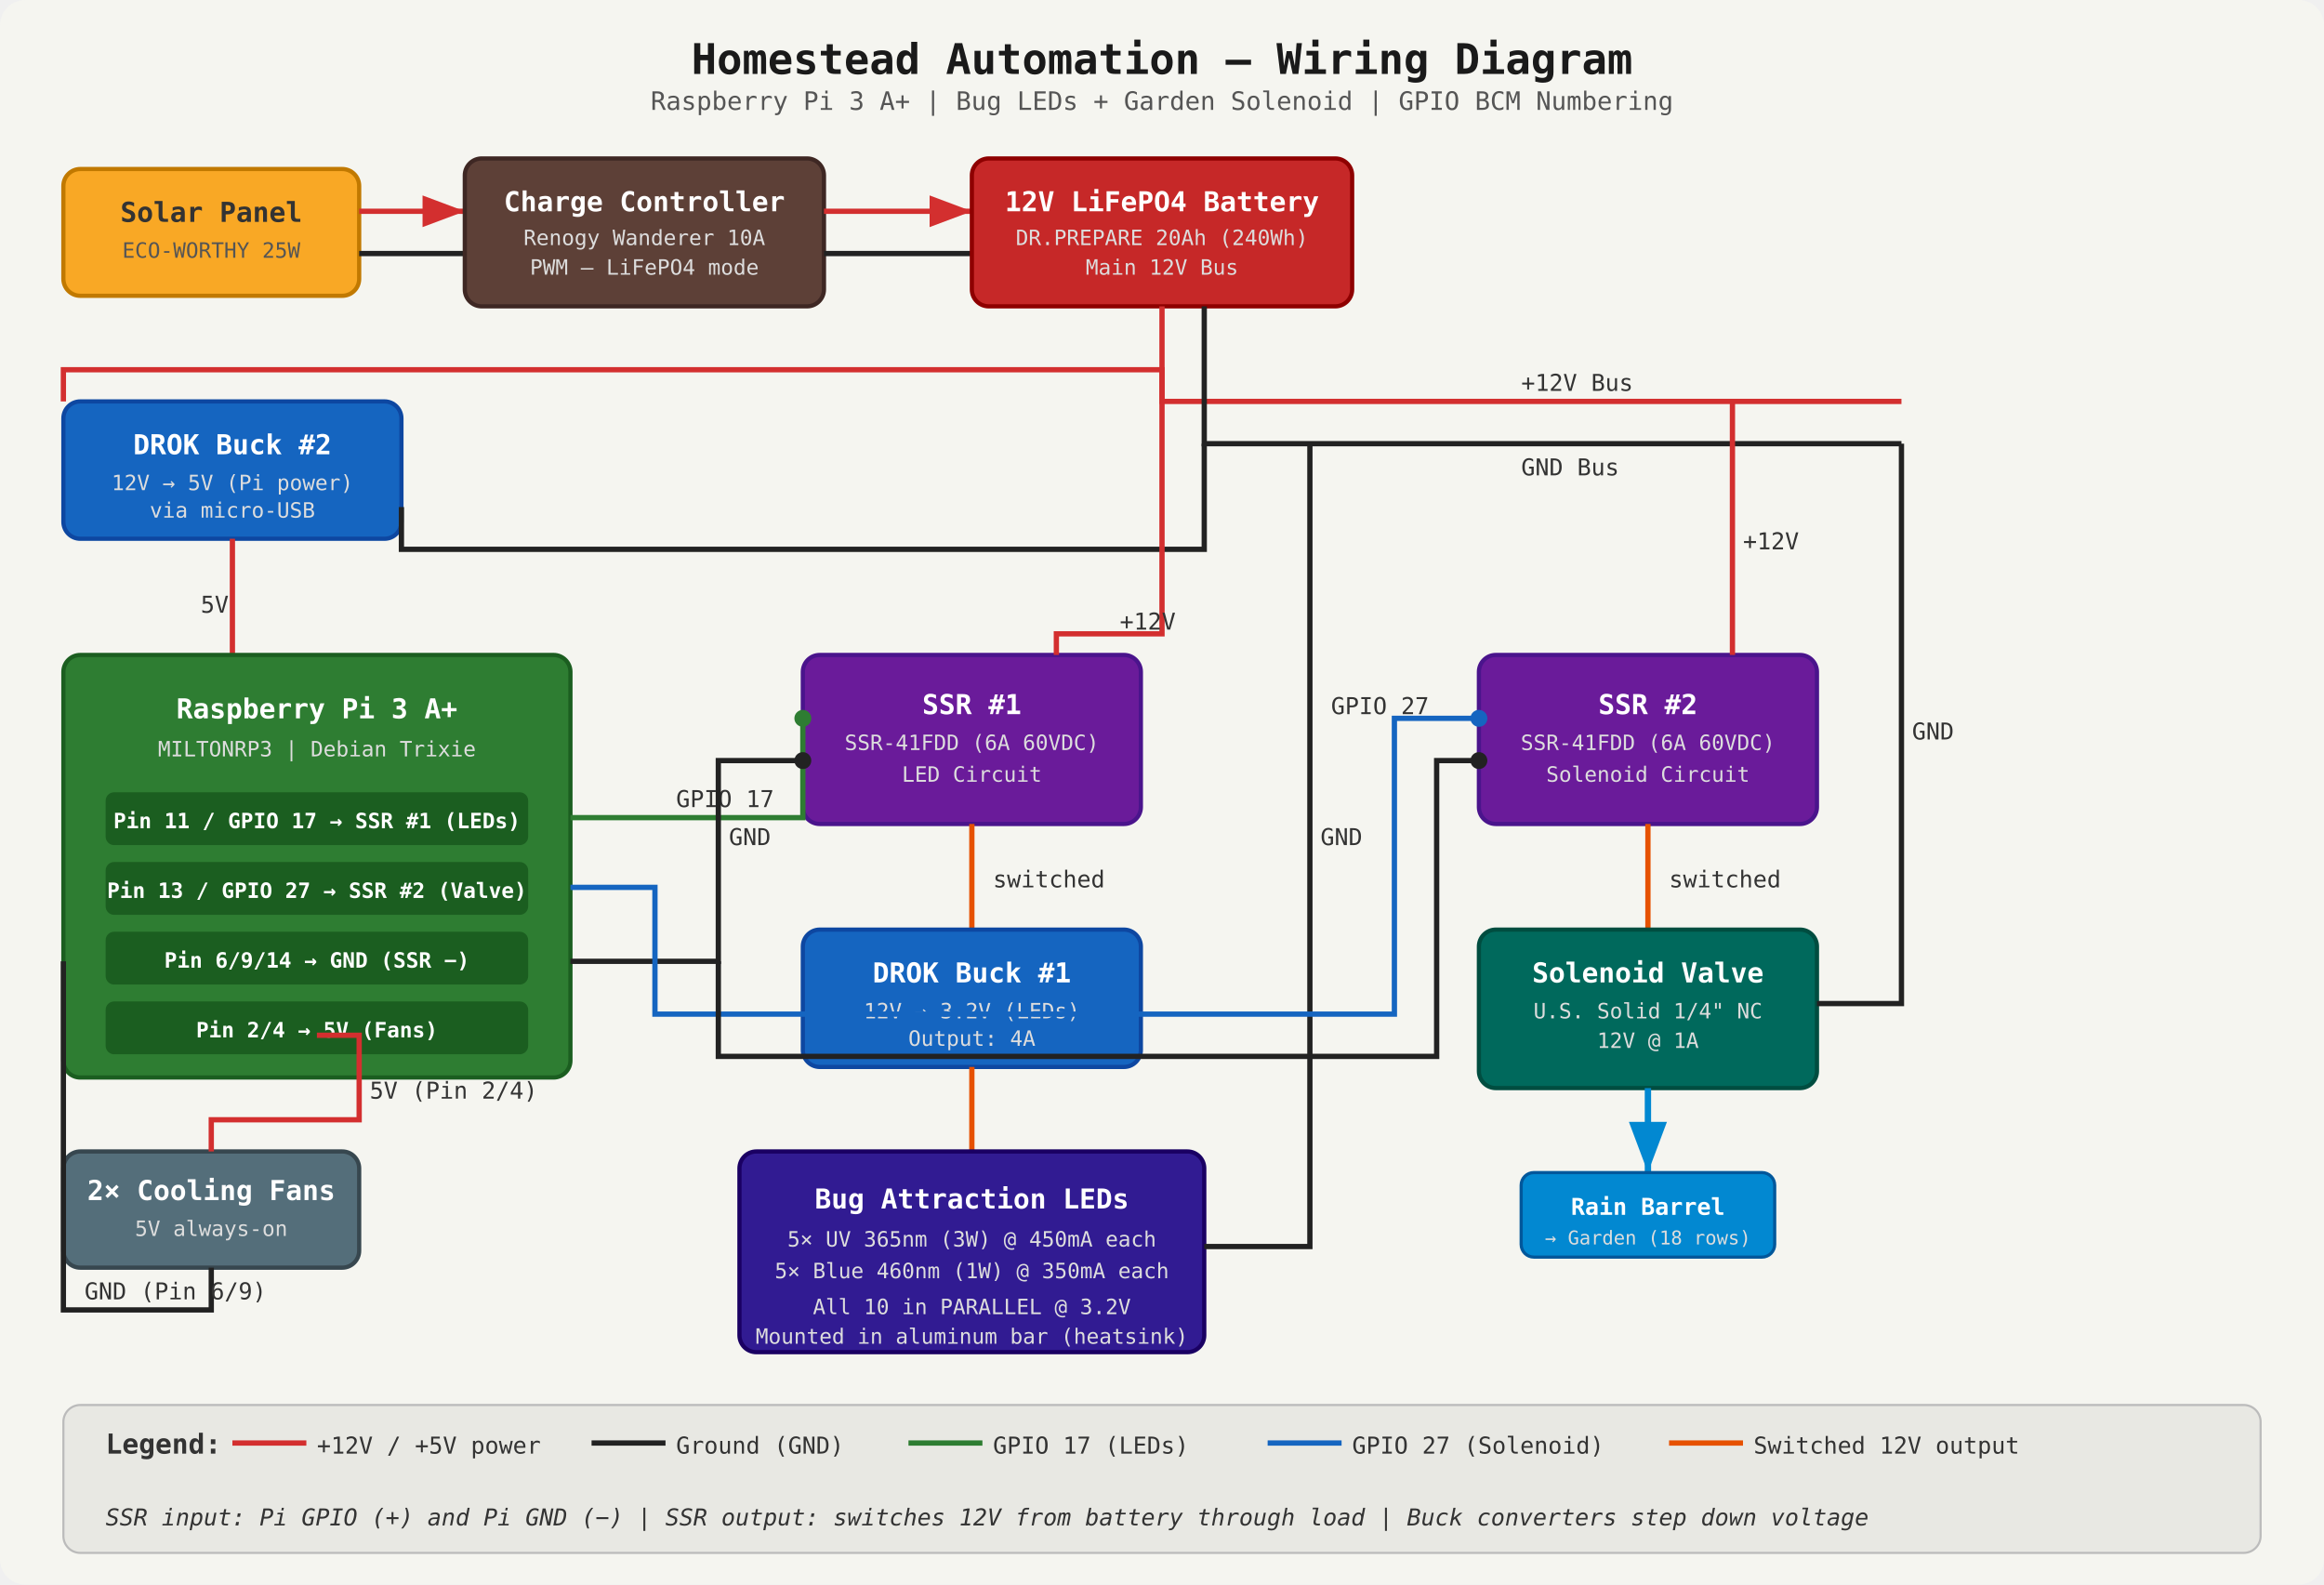
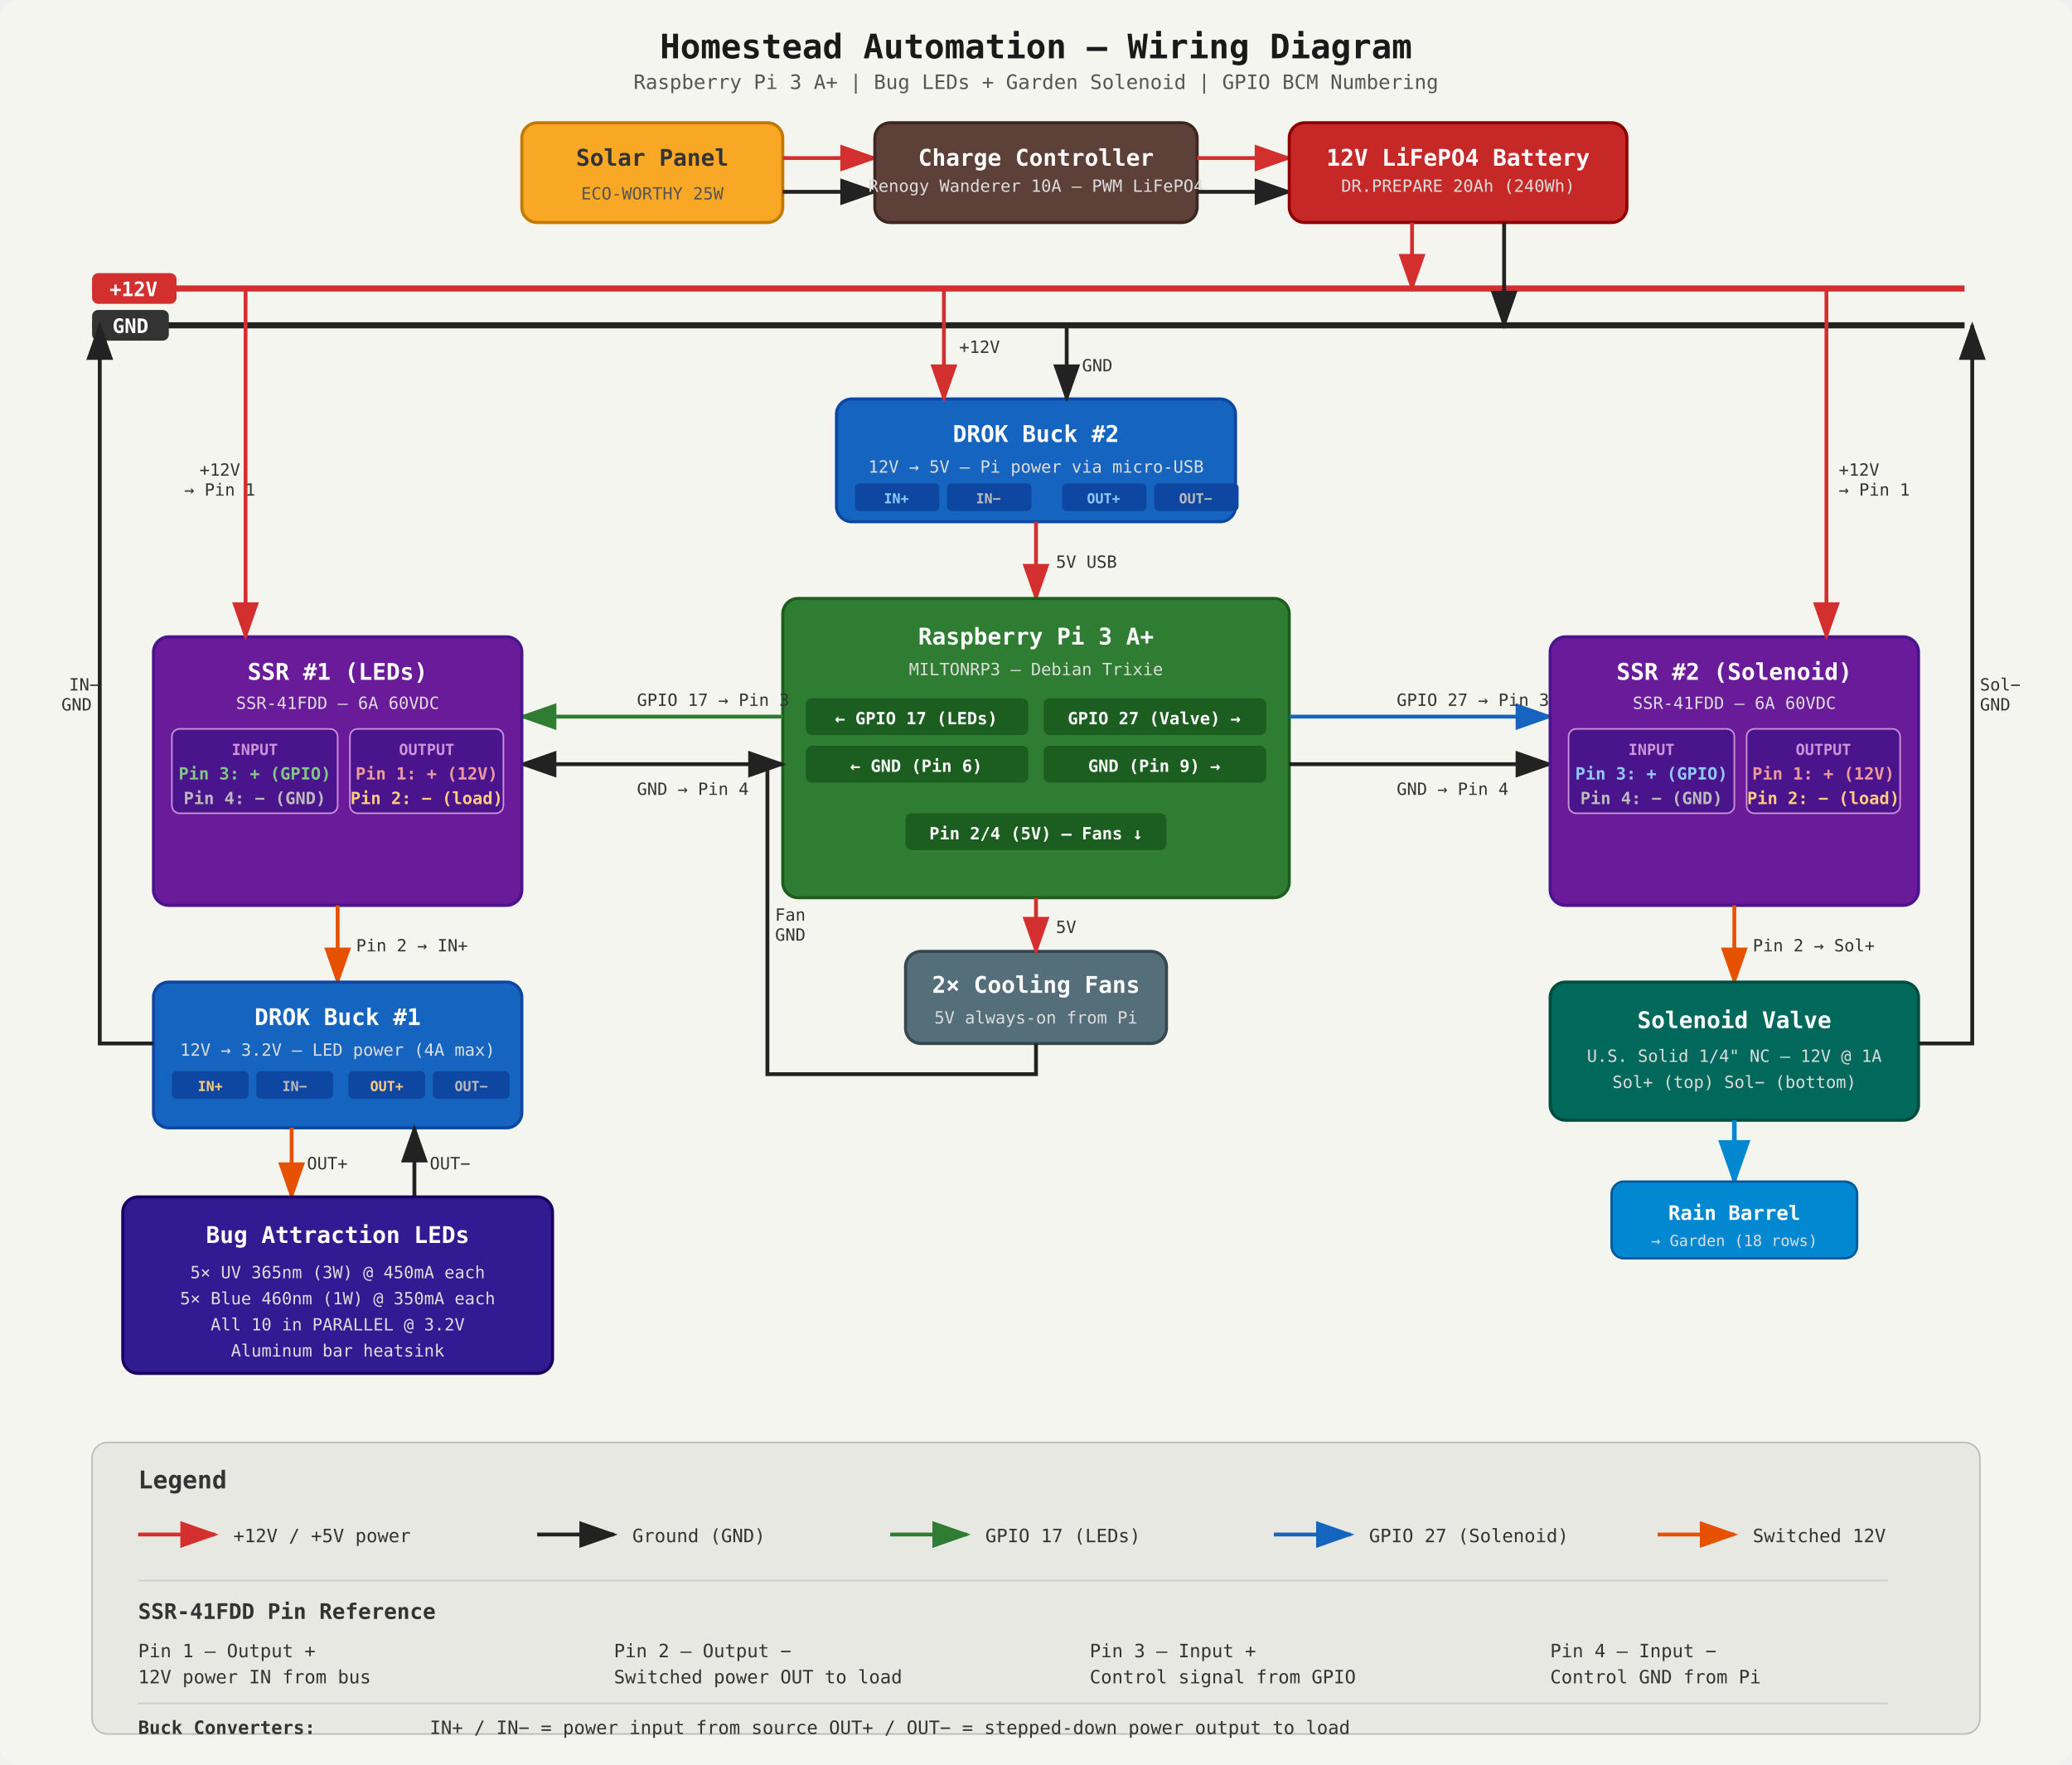
- <svg xmlns="http://www.w3.org/2000/svg" viewBox="0 0 1100 750" font-family="monospace" font-size="13">
+ <svg xmlns="http://www.w3.org/2000/svg" viewBox="0 0 1350 1150" font-family="monospace" font-size="13">
  <style>
-     .title { font-size: 20px; font-weight: bold; fill: #1a1a1a; }
-     .subtitle { font-size: 12px; fill: #555; }
-     .box { stroke-width: 2; rx: 8; ry: 8; }
+     .title { font-size: 22px; font-weight: bold; fill: #1a1a1a; }
+     .subtitle { font-size: 13px; fill: #555; }
+     .box { stroke-width: 2; rx: 10; ry: 10; }
    .wire-red { stroke: #d32f2f; stroke-width: 2.5; fill: none; }
    .wire-black { stroke: #222; stroke-width: 2.5; fill: none; }
    .wire-green { stroke: #2e7d32; stroke-width: 2.5; fill: none; }
    .wire-blue { stroke: #1565c0; stroke-width: 2.5; fill: none; }
    .wire-orange { stroke: #e65100; stroke-width: 2.5; fill: none; }
-     .wire-yellow { stroke: #f9a825; stroke-width: 2; fill: none; stroke-dasharray: 6,3; }
    .label { font-size: 11px; fill: #333; }
-     .pin-label { font-size: 10px; fill: #fff; font-weight: bold; }
-     .component-label { font-size: 13px; font-weight: bold; fill: #fff; }
-     .component-detail { font-size: 10px; fill: #ddd; }
-     .legend { font-size: 11px; fill: #333; }
+     .component-label { font-size: 15px; font-weight: bold; fill: #fff; }
+     .component-detail { font-size: 11px; fill: #ddd; }
+     .pin-label { font-size: 11px; fill: #fff; font-weight: bold; }
+     .pin-num { font-size: 11px; font-weight: bold; }
+     .legend { font-size: 12px; fill: #333; }
+     .bus-label { font-size: 13px; font-weight: bold; }
  </style>
-   <rect width="1100" height="750" fill="#f5f5f0" rx="12" />
-   <text x="550" y="35" text-anchor="middle" class="title">Homestead Automation — Wiring Diagram</text>
-   <text x="550" y="52" text-anchor="middle" class="subtitle">Raspberry Pi 3 A+ | Bug LEDs + Garden Solenoid | GPIO BCM Numbering</text>
-   <rect x="30" y="80" width="140" height="60" class="box" fill="#f9a825" stroke="#c17900" />
-   <text x="100" y="105" text-anchor="middle" font-size="13" font-weight="bold" fill="#333">Solar Panel</text>
-   <text x="100" y="122" text-anchor="middle" font-size="10" fill="#555">ECO-WORTHY 25W</text>
-   <line x1="170" y1="100" x2="220" y2="100" class="wire-red" marker-end="url(#arrowRed)" />
-   <line x1="170" y1="120" x2="220" y2="120" class="wire-black" />
-   <rect x="220" y="75" width="170" height="70" class="box" fill="#5d4037" stroke="#3e2723" />
-   <text x="305" y="100" text-anchor="middle" class="component-label">Charge Controller</text>
-   <text x="305" y="116" text-anchor="middle" class="component-detail">Renogy Wanderer 10A</text>
-   <text x="305" y="130" text-anchor="middle" class="component-detail">PWM — LiFePO4 mode</text>
-   <line x1="390" y1="100" x2="460" y2="100" class="wire-red" marker-end="url(#arrowRed)" />
-   <line x1="390" y1="120" x2="460" y2="120" class="wire-black" />
-   <rect x="460" y="75" width="180" height="70" class="box" fill="#c62828" stroke="#8e0000" />
-   <text x="550" y="100" text-anchor="middle" class="component-label">12V LiFePO4 Battery</text>
-   <text x="550" y="116" text-anchor="middle" class="component-detail">DR.PREPARE 20Ah (240Wh)</text>
-   <text x="550" y="130" text-anchor="middle" class="component-detail">Main 12V Bus</text>
-   <path d="M 550 145 L 550 190 L 900 190" class="wire-red" />
-   <text x="720" y="185" class="label" fill="#d32f2f">+12V Bus</text>
-   <path d="M 570 145 L 570 210 L 900 210" class="wire-black" />
-   <text x="720" y="225" class="label" fill="#222">GND Bus</text>
-   <rect x="30" y="190" width="160" height="65" class="box" fill="#1565c0" stroke="#0d47a1" />
-   <text x="110" y="215" text-anchor="middle" class="component-label">DROK Buck #2</text>
-   <text x="110" y="232" text-anchor="middle" class="component-detail">12V → 5V (Pi power)</text>
-   <text x="110" y="245" text-anchor="middle" class="component-detail">via micro-USB</text>
-   <path d="M 550 190 L 550 175 L 30 175 L 30 190" class="wire-red" />
-   <path d="M 570 210 L 570 260 L 190 260 L 190 240" class="wire-black" />
-   <path d="M 110 255 L 110 310" class="wire-red" />
-   <text x="95" y="290" class="label" fill="#d32f2f">5V</text>
-   <rect x="30" y="310" width="240" height="200" class="box" fill="#2e7d32" stroke="#1b5e20" />
-   <text x="150" y="340" text-anchor="middle" class="component-label" font-size="15">Raspberry Pi 3 A+</text>
-   <text x="150" y="358" text-anchor="middle" class="component-detail">MILTONRP3 | Debian Trixie</text>
-   <rect x="50" y="375" width="200" height="25" rx="4" fill="#1b5e20" />
-   <text x="150" y="392" text-anchor="middle" class="pin-label">Pin 11 / GPIO 17 → SSR #1 (LEDs)</text>
-   <rect x="50" y="408" width="200" height="25" rx="4" fill="#1b5e20" />
-   <text x="150" y="425" text-anchor="middle" class="pin-label">Pin 13 / GPIO 27 → SSR #2 (Valve)</text>
-   <rect x="50" y="441" width="200" height="25" rx="4" fill="#1b5e20" />
-   <text x="150" y="458" text-anchor="middle" class="pin-label">Pin 6/9/14 → GND (SSR −)</text>
-   <rect x="50" y="474" width="200" height="25" rx="4" fill="#1b5e20" />
-   <text x="150" y="491" text-anchor="middle" class="pin-label">Pin 2/4 → 5V (Fans)</text>
-   <rect x="380" y="310" width="160" height="80" class="box" fill="#6a1b9a" stroke="#4a148c" />
-   <text x="460" y="338" text-anchor="middle" class="component-label">SSR #1</text>
-   <text x="460" y="355" text-anchor="middle" class="component-detail">SSR-41FDD (6A 60VDC)</text>
-   <text x="460" y="370" text-anchor="middle" class="component-detail">LED Circuit</text>
-   <path d="M 270 387 L 380 387 L 380 340" class="wire-green" />
-   <text x="320" y="382" class="label" fill="#2e7d32">GPIO 17</text>
-   <circle cx="380" cy="340" r="4" fill="#2e7d32" />
-   <path d="M 270 455 L 340 455 L 340 360 L 380 360" class="wire-black" />
-   <circle cx="380" cy="360" r="4" fill="#222" />
-   <text x="345" y="400" class="label" fill="#222">GND</text>
-   <path d="M 550 190 L 550 300 L 500 300 L 500 310" class="wire-red" />
-   <text x="530" y="298" class="label" fill="#d32f2f">+12V</text>
-   <path d="M 460 390 L 460 440" class="wire-orange" />
-   <text x="470" y="420" class="label" fill="#e65100">switched</text>
-   <rect x="380" y="440" width="160" height="65" class="box" fill="#1565c0" stroke="#0d47a1" />
-   <text x="460" y="465" text-anchor="middle" class="component-label">DROK Buck #1</text>
-   <text x="460" y="482" text-anchor="middle" class="component-detail">12V → 3.2V (LEDs)</text>
-   <text x="460" y="495" text-anchor="middle" class="component-detail">Output: 4A</text>
-   <path d="M 460 505 L 460 545" class="wire-orange" />
-   <rect x="350" y="545" width="220" height="95" class="box" fill="#311b92" stroke="#1a0063" />
-   <text x="460" y="572" text-anchor="middle" class="component-label">Bug Attraction LEDs</text>
-   <text x="460" y="590" text-anchor="middle" class="component-detail">5× UV 365nm (3W) @ 450mA each</text>
-   <text x="460" y="605" text-anchor="middle" class="component-detail">5× Blue 460nm (1W) @ 350mA each</text>
-   <text x="460" y="622" text-anchor="middle" class="component-detail">All 10 in PARALLEL @ 3.2V</text>
-   <text x="460" y="636" text-anchor="middle" class="component-detail">Mounted in aluminum bar (heatsink)</text>
-   <path d="M 570 590 L 620 590 L 620 210" class="wire-black" />
-   <text x="625" y="400" class="label" fill="#222">GND</text>
-   <rect x="700" y="310" width="160" height="80" class="box" fill="#6a1b9a" stroke="#4a148c" />
-   <text x="780" y="338" text-anchor="middle" class="component-label">SSR #2</text>
-   <text x="780" y="355" text-anchor="middle" class="component-detail">SSR-41FDD (6A 60VDC)</text>
-   <text x="780" y="370" text-anchor="middle" class="component-detail">Solenoid Circuit</text>
-   <path d="M 270 420 L 310 420 L 310 480 L 660 480 L 660 340 L 700 340" class="wire-blue" />
-   <text x="630" y="338" class="label" fill="#1565c0">GPIO 27</text>
-   <circle cx="700" cy="340" r="4" fill="#1565c0" />
-   <path d="M 340 455 L 340 500 L 680 500 L 680 360 L 700 360" class="wire-black" />
-   <circle cx="700" cy="360" r="4" fill="#222" />
-   <path d="M 820 190 L 820 310" class="wire-red" />
-   <text x="825" y="260" class="label" fill="#d32f2f">+12V</text>
-   <path d="M 780 390 L 780 440" class="wire-orange" />
-   <text x="790" y="420" class="label" fill="#e65100">switched</text>
-   <rect x="700" y="440" width="160" height="75" class="box" fill="#00695c" stroke="#004d40" />
-   <text x="780" y="465" text-anchor="middle" class="component-label">Solenoid Valve</text>
-   <text x="780" y="482" text-anchor="middle" class="component-detail">U.S. Solid 1/4" NC</text>
-   <text x="780" y="496" text-anchor="middle" class="component-detail">12V @ 1A</text>
-   <path d="M 860 475 L 900 475 L 900 210" class="wire-black" />
-   <text x="905" y="350" class="label" fill="#222">GND</text>
-   <path d="M 780 515 L 780 555" stroke="#0288d1" stroke-width="3" fill="none" marker-end="url(#arrowWater)" />
-   <rect x="720" y="555" width="120" height="40" rx="6" fill="#0288d1" stroke="#01579b" stroke-width="1.5" />
-   <text x="780" y="575" text-anchor="middle" font-size="11" font-weight="bold" fill="#fff">Rain Barrel</text>
-   <text x="780" y="589" text-anchor="middle" font-size="9" fill="#ddd">→ Garden (18 rows)</text>
-   <rect x="30" y="545" width="140" height="55" class="box" fill="#546e7a" stroke="#37474f" />
-   <text x="100" y="568" text-anchor="middle" class="component-label">2× Cooling Fans</text>
-   <text x="100" y="585" text-anchor="middle" class="component-detail">5V always-on</text>
-   <path d="M 150 490 L 170 490 L 170 530 L 100 530 L 100 545" class="wire-red" />
-   <text x="175" y="520" class="label" fill="#d32f2f">5V (Pin 2/4)</text>
-   <path d="M 100 600 L 100 620 L 30 620 L 30 455" class="wire-black" />
-   <text x="40" y="615" class="label" fill="#222">GND (Pin 6/9)</text>
-   <rect x="30" y="665" width="1040" height="70" rx="8" fill="#e8e8e3" stroke="#bbb" stroke-width="1" />
-   <text x="50" y="688" font-size="13" font-weight="bold" fill="#333">Legend:</text>
-   <line x1="110" y1="683" x2="145" y2="683" class="wire-red" />
-   <text x="150" y="688" class="legend">+12V / +5V power</text>
-   <line x1="280" y1="683" x2="315" y2="683" class="wire-black" />
-   <text x="320" y="688" class="legend">Ground (GND)</text>
-   <line x1="430" y1="683" x2="465" y2="683" class="wire-green" />
-   <text x="470" y="688" class="legend">GPIO 17 (LEDs)</text>
-   <line x1="600" y1="683" x2="635" y2="683" class="wire-blue" />
-   <text x="640" y="688" class="legend">GPIO 27 (Solenoid)</text>
-   <line x1="790" y1="683" x2="825" y2="683" class="wire-orange" />
-   <text x="830" y="688" class="legend">Switched 12V output</text>
-   <text x="50" y="722" class="legend" font-style="italic">SSR input: Pi GPIO (+) and Pi GND (−) | SSR output: switches 12V from battery through load | Buck converters step down voltage</text>
  <defs>
-     <marker id="arrowRed" markerWidth="8" markerHeight="6" refX="8" refY="3" orient="auto">
-       <path d="M0,0 L8,3 L0,6" fill="#d32f2f" />
-     </marker>
-     <marker id="arrowWater" markerWidth="8" markerHeight="6" refX="8" refY="3" orient="auto">
-       <path d="M0,0 L8,3 L0,6" fill="#0288d1" />
+     <marker id="aRed" markerWidth="10" markerHeight="7" refX="9" refY="3.5" orient="auto">
+       <path d="M0,0 L10,3.5 L0,7" fill="#d32f2f" />
+     </marker>
+     <marker id="aBlack" markerWidth="10" markerHeight="7" refX="9" refY="3.5" orient="auto">
+       <path d="M0,0 L10,3.5 L0,7" fill="#222" />
+     </marker>
+     <marker id="aGreen" markerWidth="10" markerHeight="7" refX="9" refY="3.5" orient="auto">
+       <path d="M0,0 L10,3.5 L0,7" fill="#2e7d32" />
+     </marker>
+     <marker id="aBlue" markerWidth="10" markerHeight="7" refX="9" refY="3.5" orient="auto">
+       <path d="M0,0 L10,3.5 L0,7" fill="#1565c0" />
+     </marker>
+     <marker id="aOrange" markerWidth="10" markerHeight="7" refX="9" refY="3.5" orient="auto">
+       <path d="M0,0 L10,3.5 L0,7" fill="#e65100" />
+     </marker>
+     <marker id="aWater" markerWidth="10" markerHeight="7" refX="9" refY="3.5" orient="auto">
+       <path d="M0,0 L10,3.5 L0,7" fill="#0288d1" />
    </marker>
  </defs>
+   <rect width="1350" height="1150" fill="#f5f5f0" rx="12" />
+   <text x="675" y="38" text-anchor="middle" class="title">Homestead Automation — Wiring Diagram</text>
+   <text x="675" y="58" text-anchor="middle" class="subtitle">Raspberry Pi 3 A+ | Bug LEDs + Garden Solenoid | GPIO BCM Numbering</text>
+   <rect x="340" y="80" width="170" height="65" class="box" fill="#f9a825" stroke="#c17900" />
+   <text x="425" y="108" text-anchor="middle" font-size="15" font-weight="bold" fill="#333">Solar Panel</text>
+   <text x="425" y="130" text-anchor="middle" font-size="11" fill="#555">ECO-WORTHY 25W</text>
+   <line x1="510" y1="103" x2="570" y2="103" class="wire-red" marker-end="url(#aRed)" />
+   <line x1="510" y1="125" x2="570" y2="125" class="wire-black" marker-end="url(#aBlack)" />
+   <rect x="570" y="80" width="210" height="65" class="box" fill="#5d4037" stroke="#3e2723" />
+   <text x="675" y="108" text-anchor="middle" class="component-label">Charge Controller</text>
+   <text x="675" y="125" text-anchor="middle" class="component-detail">Renogy Wanderer 10A — PWM LiFePO4</text>
+   <line x1="780" y1="103" x2="840" y2="103" class="wire-red" marker-end="url(#aRed)" />
+   <line x1="780" y1="125" x2="840" y2="125" class="wire-black" marker-end="url(#aBlack)" />
+   <rect x="840" y="80" width="220" height="65" class="box" fill="#c62828" stroke="#8e0000" />
+   <text x="950" y="108" text-anchor="middle" class="component-label">12V LiFePO4 Battery</text>
+   <text x="950" y="125" text-anchor="middle" class="component-detail">DR.PREPARE 20Ah (240Wh)</text>
+   <line x1="60" y1="188" x2="1280" y2="188" stroke="#d32f2f" stroke-width="4" />
+   <rect x="60" y="178" width="55" height="20" rx="4" fill="#d32f2f" />
+   <text x="87" y="193" text-anchor="middle" class="bus-label" fill="#fff">+12V</text>
+   <line x1="60" y1="212" x2="1280" y2="212" stroke="#222" stroke-width="4" />
+   <rect x="60" y="202" width="50" height="20" rx="4" fill="#333" />
+   <text x="85" y="217" text-anchor="middle" class="bus-label" fill="#fff">GND</text>
+   <path d="M 920 145 L 920 188" class="wire-red" marker-end="url(#aRed)" />
+   <path d="M 980 145 L 980 212" class="wire-black" marker-end="url(#aBlack)" />
+   <rect x="545" y="260" width="260" height="80" class="box" fill="#1565c0" stroke="#0d47a1" />
+   <text x="675" y="288" text-anchor="middle" class="component-label">DROK Buck #2</text>
+   <text x="675" y="308" text-anchor="middle" class="component-detail">12V → 5V — Pi power via micro-USB</text>
+   <rect x="557" y="315" width="55" height="18" rx="3" fill="#0d47a1" />
+   <text x="584" y="328" text-anchor="middle" font-size="9" font-weight="bold" fill="#90caf9">IN+</text>
+   <rect x="617" y="315" width="55" height="18" rx="3" fill="#0d47a1" />
+   <text x="644" y="328" text-anchor="middle" font-size="9" font-weight="bold" fill="#bbb">IN−</text>
+   <rect x="692" y="315" width="55" height="18" rx="3" fill="#0d47a1" />
+   <text x="719" y="328" text-anchor="middle" font-size="9" font-weight="bold" fill="#90caf9">OUT+</text>
+   <rect x="752" y="315" width="55" height="18" rx="3" fill="#0d47a1" />
+   <text x="779" y="328" text-anchor="middle" font-size="9" font-weight="bold" fill="#bbb">OUT−</text>
+   <path d="M 615 188 L 615 260" class="wire-red" marker-end="url(#aRed)" />
+   <text x="625" y="230" class="label" fill="#d32f2f">+12V</text>
+   <path d="M 695 212 L 695 260" class="wire-black" marker-end="url(#aBlack)" />
+   <text x="705" y="242" class="label" fill="#222">GND</text>
+   <path d="M 675 340 L 675 390" class="wire-red" marker-end="url(#aRed)" />
+   <text x="688" y="370" class="label" fill="#d32f2f">5V USB</text>
+   <rect x="510" y="390" width="330" height="195" class="box" fill="#2e7d32" stroke="#1b5e20" />
+   <text x="675" y="420" text-anchor="middle" class="component-label" font-size="17">Raspberry Pi 3 A+</text>
+   <text x="675" y="440" text-anchor="middle" class="component-detail" font-size="12">MILTONRP3 — Debian Trixie</text>
+   <rect x="525" y="455" width="145" height="24" rx="4" fill="#1b5e20" />
+   <text x="597" y="472" text-anchor="middle" class="pin-label">← GPIO 17 (LEDs)</text>
+   <rect x="525" y="486" width="145" height="24" rx="4" fill="#1b5e20" />
+   <text x="597" y="503" text-anchor="middle" class="pin-label">← GND (Pin 6)</text>
+   <rect x="680" y="455" width="145" height="24" rx="4" fill="#1b5e20" />
+   <text x="752" y="472" text-anchor="middle" class="pin-label">GPIO 27 (Valve) →</text>
+   <rect x="680" y="486" width="145" height="24" rx="4" fill="#1b5e20" />
+   <text x="752" y="503" text-anchor="middle" class="pin-label">GND (Pin 9) →</text>
+   <rect x="590" y="530" width="170" height="24" rx="4" fill="#1b5e20" />
+   <text x="675" y="547" text-anchor="middle" class="pin-label">Pin 2/4 (5V) — Fans ↓</text>
+   <path d="M 510 467 L 340 467" class="wire-green" marker-end="url(#aGreen)" />
+   <text x="415" y="460" class="label" fill="#2e7d32">GPIO 17 → Pin 3</text>
+   <path d="M 510 498 L 340 498" class="wire-black" marker-end="url(#aBlack)" />
+   <text x="415" y="518" class="label" fill="#222">GND → Pin 4</text>
+   <path d="M 840 467 L 1010 467" class="wire-blue" marker-end="url(#aBlue)" />
+   <text x="910" y="460" class="label" fill="#1565c0">GPIO 27 → Pin 3</text>
+   <path d="M 840 498 L 1010 498" class="wire-black" marker-end="url(#aBlack)" />
+   <text x="910" y="518" class="label" fill="#222">GND → Pin 4</text>
+   <rect x="100" y="415" width="240" height="175" class="box" fill="#6a1b9a" stroke="#4a148c" />
+   <text x="220" y="443" text-anchor="middle" class="component-label">SSR #1 (LEDs)</text>
+   <text x="220" y="462" text-anchor="middle" class="component-detail">SSR-41FDD — 6A 60VDC</text>
+   <rect x="112" y="475" width="108" height="55" rx="5" fill="#4a148c" stroke="#ce93d8" stroke-width="1" />
+   <text x="166" y="492" text-anchor="middle" font-size="10" font-weight="bold" fill="#ce93d8">INPUT</text>
+   <text x="166" y="508" text-anchor="middle" class="pin-num" fill="#81c784">Pin 3: + (GPIO)</text>
+   <text x="166" y="524" text-anchor="middle" class="pin-num" fill="#bbb">Pin 4: − (GND)</text>
+   <rect x="228" y="475" width="100" height="55" rx="5" fill="#4a148c" stroke="#ce93d8" stroke-width="1" />
+   <text x="278" y="492" text-anchor="middle" font-size="10" font-weight="bold" fill="#ce93d8">OUTPUT</text>
+   <text x="278" y="508" text-anchor="middle" class="pin-num" fill="#ef9a9a">Pin 1: + (12V)</text>
+   <text x="278" y="524" text-anchor="middle" class="pin-num" fill="#ffcc80">Pin 2: − (load)</text>
+   <path d="M 160 188 L 160 415" class="wire-red" marker-end="url(#aRed)" />
+   <text x="130" y="310" class="label" fill="#d32f2f">+12V</text>
+   <text x="120" y="323" class="label" fill="#d32f2f">→ Pin 1</text>
+   <path d="M 220 590 L 220 640" class="wire-orange" marker-end="url(#aOrange)" />
+   <text x="232" y="620" class="label" fill="#e65100">Pin 2 → IN+</text>
+   <rect x="1010" y="415" width="240" height="175" class="box" fill="#6a1b9a" stroke="#4a148c" />
+   <text x="1130" y="443" text-anchor="middle" class="component-label">SSR #2 (Solenoid)</text>
+   <text x="1130" y="462" text-anchor="middle" class="component-detail">SSR-41FDD — 6A 60VDC</text>
+   <rect x="1022" y="475" width="108" height="55" rx="5" fill="#4a148c" stroke="#ce93d8" stroke-width="1" />
+   <text x="1076" y="492" text-anchor="middle" font-size="10" font-weight="bold" fill="#ce93d8">INPUT</text>
+   <text x="1076" y="508" text-anchor="middle" class="pin-num" fill="#90caf9">Pin 3: + (GPIO)</text>
+   <text x="1076" y="524" text-anchor="middle" class="pin-num" fill="#bbb">Pin 4: − (GND)</text>
+   <rect x="1138" y="475" width="100" height="55" rx="5" fill="#4a148c" stroke="#ce93d8" stroke-width="1" />
+   <text x="1188" y="492" text-anchor="middle" font-size="10" font-weight="bold" fill="#ce93d8">OUTPUT</text>
+   <text x="1188" y="508" text-anchor="middle" class="pin-num" fill="#ef9a9a">Pin 1: + (12V)</text>
+   <text x="1188" y="524" text-anchor="middle" class="pin-num" fill="#ffcc80">Pin 2: − (load)</text>
+   <path d="M 1190 188 L 1190 415" class="wire-red" marker-end="url(#aRed)" />
+   <text x="1198" y="310" class="label" fill="#d32f2f">+12V</text>
+   <text x="1198" y="323" class="label" fill="#d32f2f">→ Pin 1</text>
+   <path d="M 1130 590 L 1130 640" class="wire-orange" marker-end="url(#aOrange)" />
+   <text x="1142" y="620" class="label" fill="#e65100">Pin 2 → Sol+</text>
+   <rect x="100" y="640" width="240" height="95" class="box" fill="#1565c0" stroke="#0d47a1" />
+   <text x="220" y="668" text-anchor="middle" class="component-label">DROK Buck #1</text>
+   <text x="220" y="688" text-anchor="middle" class="component-detail">12V → 3.2V — LED power (4A max)</text>
+   <rect x="112" y="698" width="50" height="18" rx="3" fill="#0d47a1" />
+   <text x="137" y="711" text-anchor="middle" font-size="9" font-weight="bold" fill="#ffcc80">IN+</text>
+   <rect x="167" y="698" width="50" height="18" rx="3" fill="#0d47a1" />
+   <text x="192" y="711" text-anchor="middle" font-size="9" font-weight="bold" fill="#bbb">IN−</text>
+   <rect x="227" y="698" width="50" height="18" rx="3" fill="#0d47a1" />
+   <text x="252" y="711" text-anchor="middle" font-size="9" font-weight="bold" fill="#ffcc80">OUT+</text>
+   <rect x="282" y="698" width="50" height="18" rx="3" fill="#0d47a1" />
+   <text x="307" y="711" text-anchor="middle" font-size="9" font-weight="bold" fill="#bbb">OUT−</text>
+   <path d="M 100 680 L 65 680 L 65 212" class="wire-black" marker-end="url(#aBlack)" />
+   <text x="45" y="450" class="label" fill="#222">IN−</text>
+   <text x="40" y="463" class="label" fill="#222">GND</text>
+   <path d="M 190 735 L 190 780" class="wire-orange" marker-end="url(#aOrange)" />
+   <text x="200" y="762" class="label" fill="#e65100">OUT+</text>
+   <path d="M 270 780 L 270 735" class="wire-black" marker-end="url(#aBlack)" />
+   <text x="280" y="762" class="label" fill="#222">OUT−</text>
+   <rect x="80" y="780" width="280" height="115" class="box" fill="#311b92" stroke="#1a0063" />
+   <text x="220" y="810" text-anchor="middle" class="component-label">Bug Attraction LEDs</text>
+   <text x="220" y="833" text-anchor="middle" class="component-detail">5× UV 365nm (3W) @ 450mA each</text>
+   <text x="220" y="850" text-anchor="middle" class="component-detail">5× Blue 460nm (1W) @ 350mA each</text>
+   <text x="220" y="867" text-anchor="middle" class="component-detail">All 10 in PARALLEL @ 3.2V</text>
+   <text x="220" y="884" text-anchor="middle" class="component-detail">Aluminum bar heatsink</text>
+   <rect x="1010" y="640" width="240" height="90" class="box" fill="#00695c" stroke="#004d40" />
+   <text x="1130" y="670" text-anchor="middle" class="component-label">Solenoid Valve</text>
+   <text x="1130" y="692" text-anchor="middle" class="component-detail">U.S. Solid 1/4" NC — 12V @ 1A</text>
+   <text x="1130" y="709" text-anchor="middle" class="component-detail">Sol+ (top)    Sol− (bottom)</text>
+   <path d="M 1250 680 L 1285 680 L 1285 212" class="wire-black" marker-end="url(#aBlack)" />
+   <text x="1290" y="450" class="label" fill="#222">Sol−</text>
+   <text x="1290" y="463" class="label" fill="#222">GND</text>
+   <path d="M 1130 730 L 1130 770" stroke="#0288d1" stroke-width="3" fill="none" marker-end="url(#aWater)" />
+   <rect x="1050" y="770" width="160" height="50" rx="8" fill="#0288d1" stroke="#01579b" stroke-width="1.5" />
+   <text x="1130" y="795" text-anchor="middle" font-size="13" font-weight="bold" fill="#fff">Rain Barrel</text>
+   <text x="1130" y="812" text-anchor="middle" font-size="10" fill="#ddd">→ Garden (18 rows)</text>
+   <rect x="590" y="620" width="170" height="60" class="box" fill="#546e7a" stroke="#37474f" />
+   <text x="675" y="647" text-anchor="middle" class="component-label">2× Cooling Fans</text>
+   <text x="675" y="667" text-anchor="middle" class="component-detail">5V always-on from Pi</text>
+   <path d="M 675 585 L 675 620" class="wire-red" marker-end="url(#aRed)" />
+   <text x="688" y="608" class="label" fill="#d32f2f">5V</text>
+   <path d="M 675 680 L 675 700 L 500 700 L 500 498 L 510 498" class="wire-black" marker-end="url(#aBlack)" />
+   <text x="505" y="600" class="label" fill="#222">Fan</text>
+   <text x="505" y="613" class="label" fill="#222">GND</text>
+   <rect x="60" y="940" width="1230" height="190" rx="10" fill="#e8e8e3" stroke="#bbb" stroke-width="1" />
+   <text x="90" y="970" font-size="16" font-weight="bold" fill="#333">Legend</text>
+   <line x1="90" y1="1000" x2="140" y2="1000" class="wire-red" marker-end="url(#aRed)" />
+   <text x="152" y="1005" class="legend">+12V / +5V power</text>
+   <line x1="350" y1="1000" x2="400" y2="1000" class="wire-black" marker-end="url(#aBlack)" />
+   <text x="412" y="1005" class="legend">Ground (GND)</text>
+   <line x1="580" y1="1000" x2="630" y2="1000" class="wire-green" marker-end="url(#aGreen)" />
+   <text x="642" y="1005" class="legend">GPIO 17 (LEDs)</text>
+   <line x1="830" y1="1000" x2="880" y2="1000" class="wire-blue" marker-end="url(#aBlue)" />
+   <text x="892" y="1005" class="legend">GPIO 27 (Solenoid)</text>
+   <line x1="1080" y1="1000" x2="1130" y2="1000" class="wire-orange" marker-end="url(#aOrange)" />
+   <text x="1142" y="1005" class="legend">Switched 12V</text>
+   <line x1="90" y1="1030" x2="1230" y2="1030" stroke="#ccc" stroke-width="1" />
+   <text x="90" y="1055" font-size="14" font-weight="bold" fill="#333">SSR-41FDD Pin Reference</text>
+   <text x="90" y="1080" class="legend" fill="#d32f2f">Pin 1 — Output +</text>
+   <text x="90" y="1097" class="legend">12V power IN from bus</text>
+   <text x="400" y="1080" class="legend" fill="#e65100">Pin 2 — Output −</text>
+   <text x="400" y="1097" class="legend">Switched power OUT to load</text>
+   <text x="710" y="1080" class="legend" fill="#2e7d32">Pin 3 — Input +</text>
+   <text x="710" y="1097" class="legend">Control signal from GPIO</text>
+   <text x="1010" y="1080" class="legend">Pin 4 — Input −</text>
+   <text x="1010" y="1097" class="legend">Control GND from Pi</text>
+   <line x1="90" y1="1110" x2="1230" y2="1110" stroke="#ccc" stroke-width="1" />
+   <text x="90" y="1130" font-size="12" font-weight="bold" fill="#333">Buck Converters:</text>
+   <text x="280" y="1130" class="legend">IN+ / IN− = power input from source     OUT+ / OUT− = stepped-down power output to load</text>
</svg>
